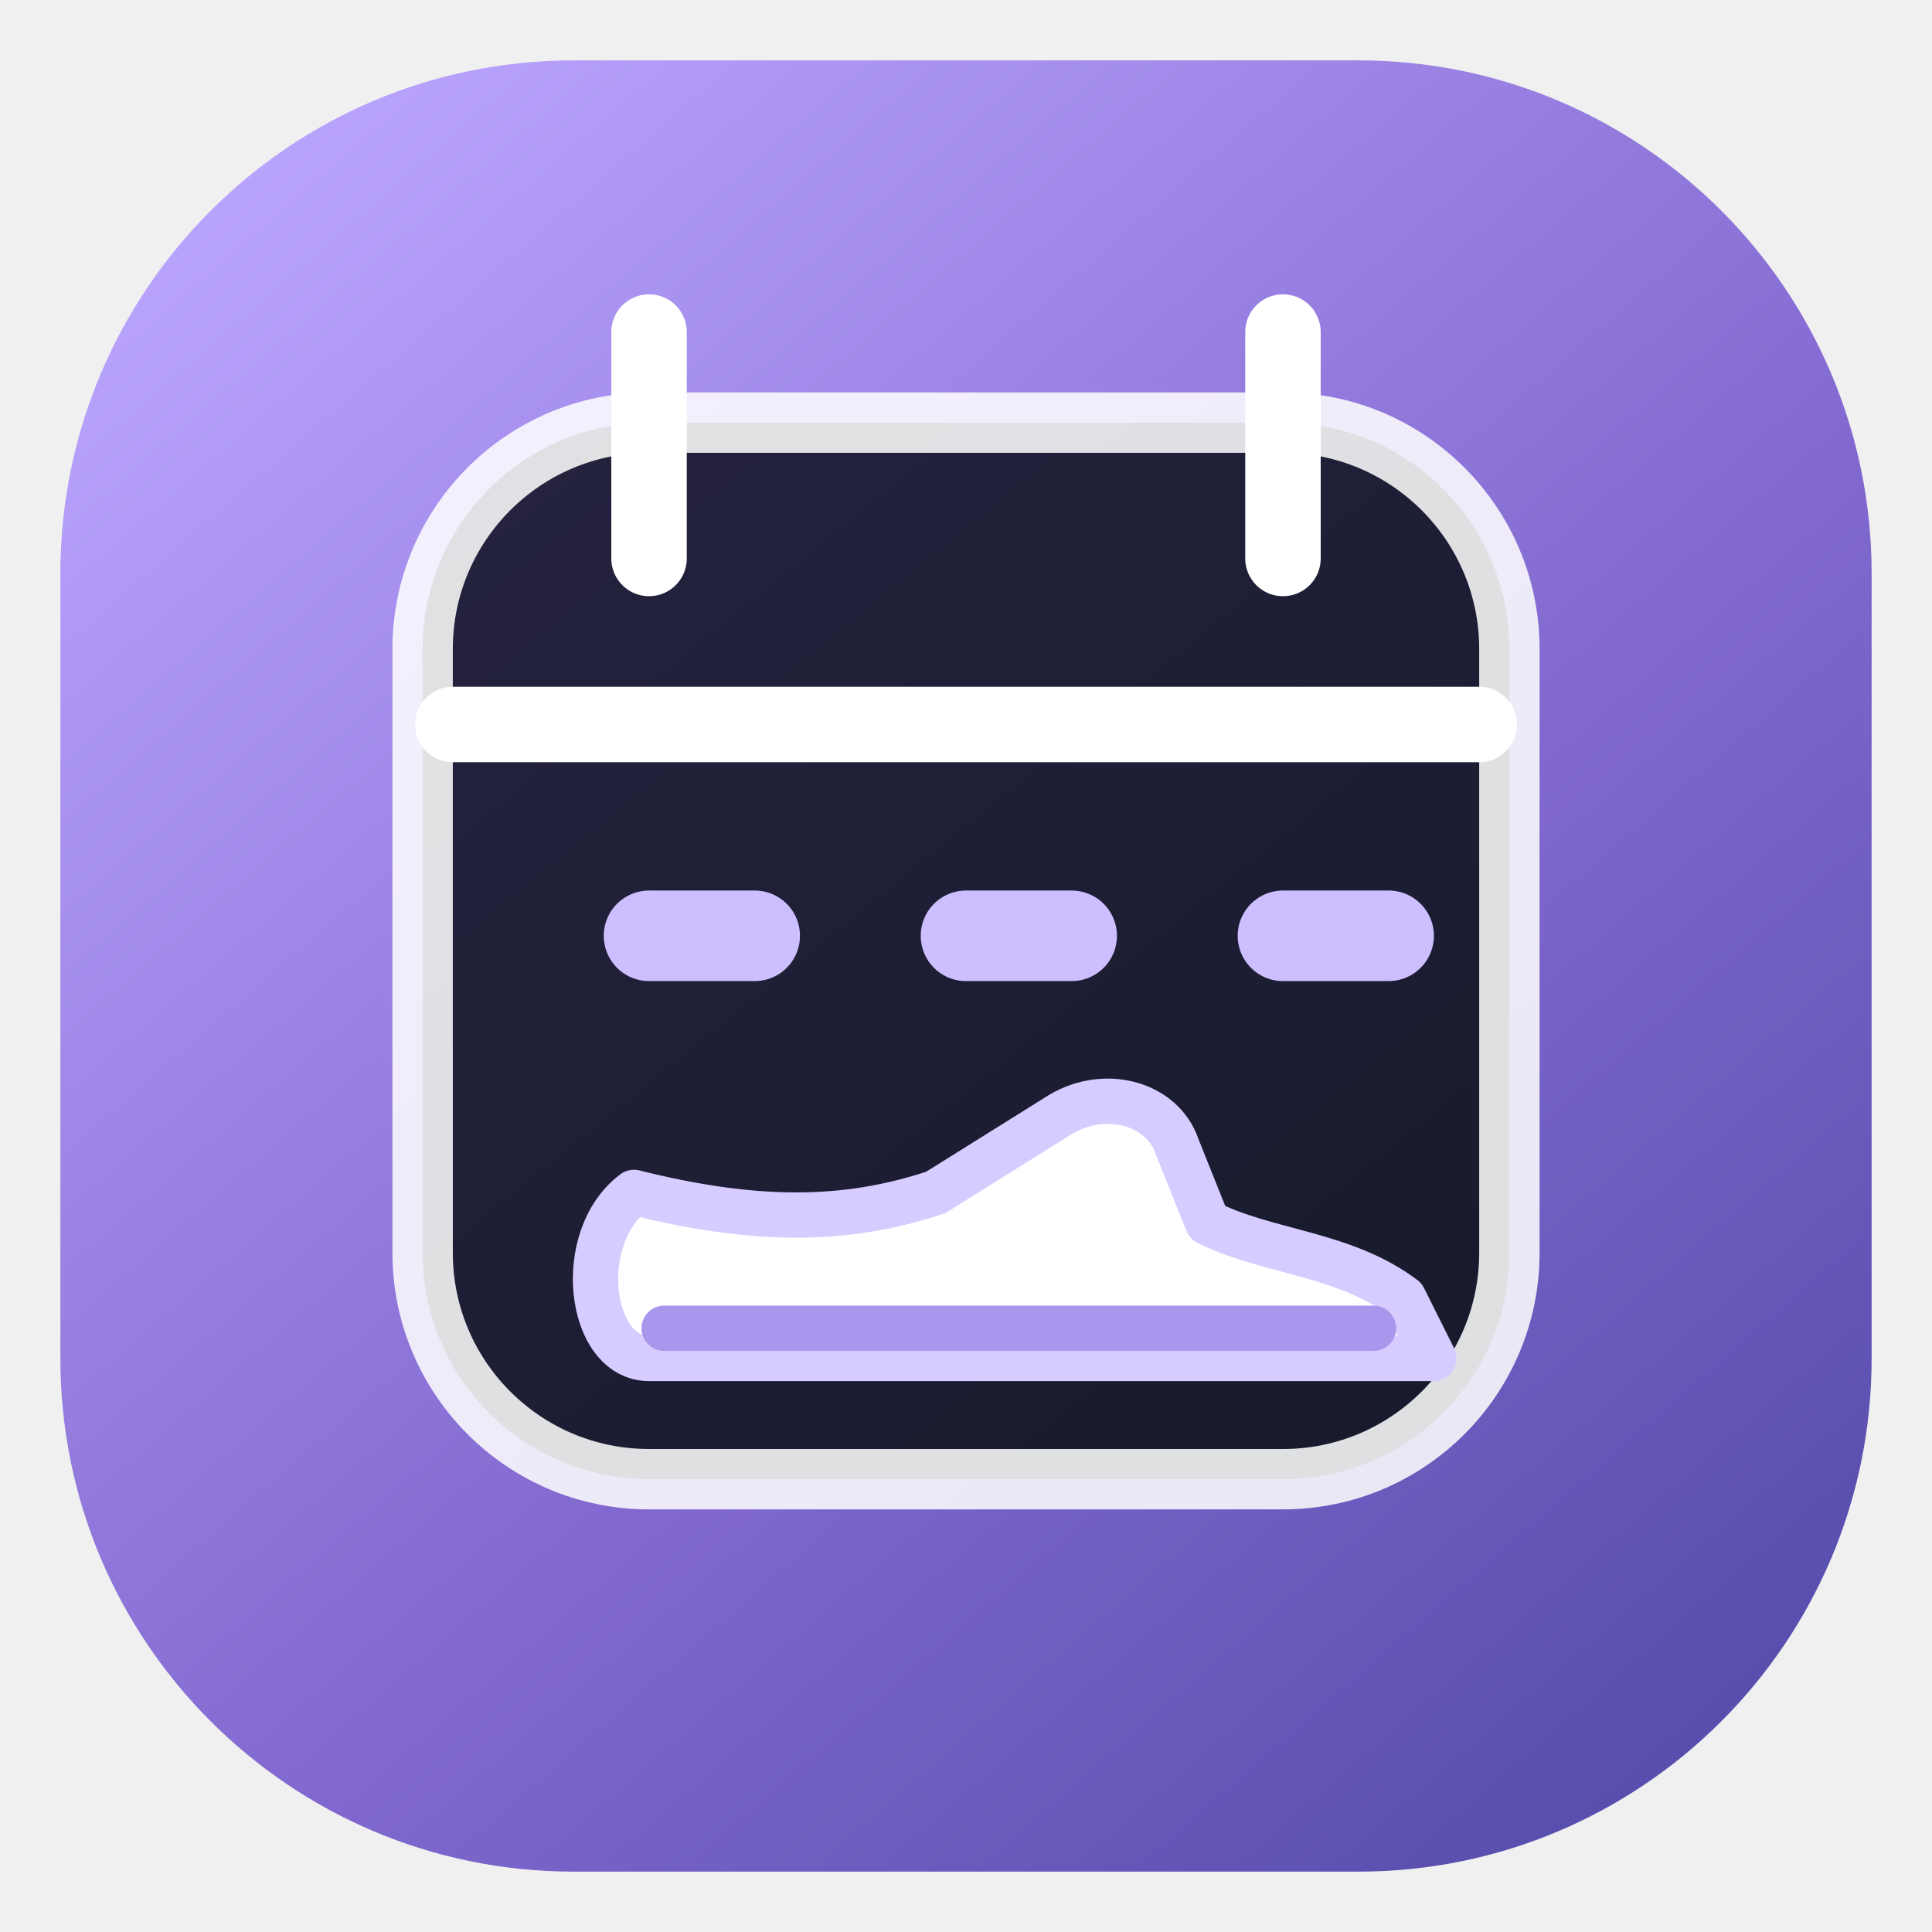
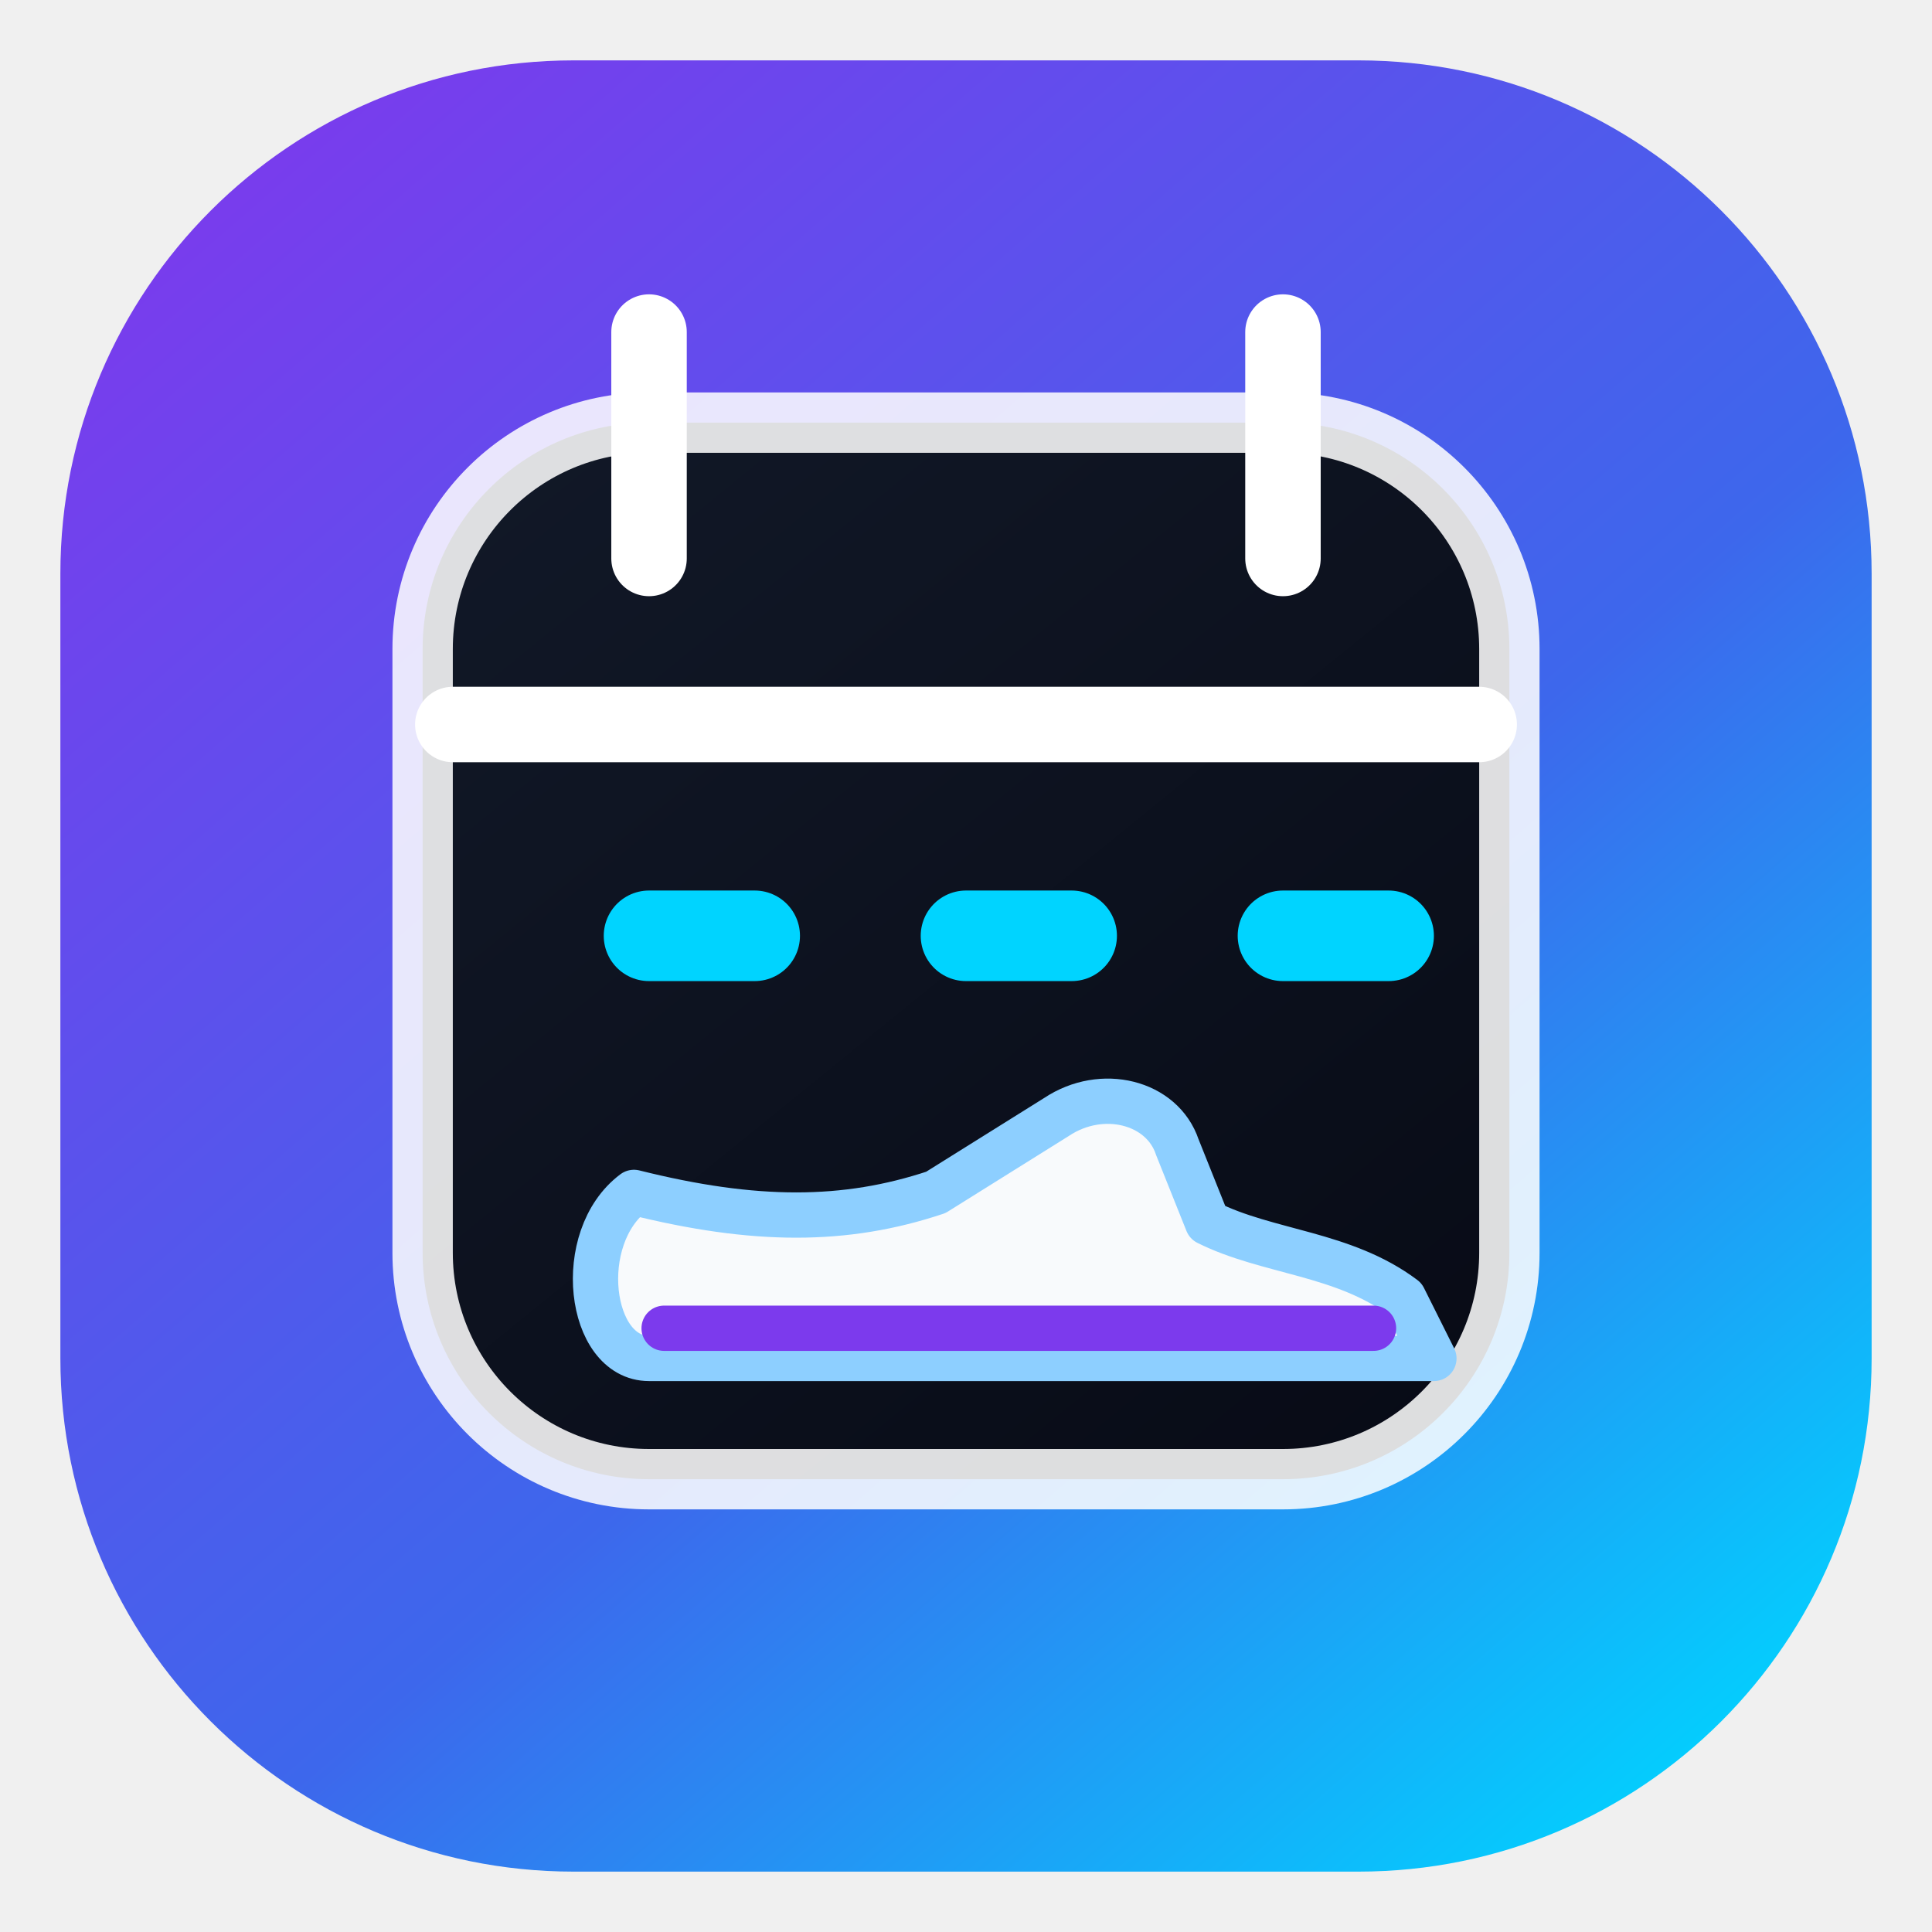
<svg xmlns="http://www.w3.org/2000/svg" viewBox="0 0 128 128">
  <defs>
    <linearGradient id="tile" x1="13" y1="8" x2="112" y2="122" gradientUnits="userSpaceOnUse">
-       <stop stop-color="#bca7ff" />
-       <stop offset=".58" stop-color="#8269d0" />
-       <stop offset="1" stop-color="#544caa" />
+       <stop stop-color="#7c3aed" />
+       <stop offset=".58" stop-color="#3d67ec" />
+       <stop offset="1" stop-color="#00d4ff" />
    </linearGradient>
    <linearGradient id="page" x1="36" y1="29" x2="92" y2="98" gradientUnits="userSpaceOnUse">
-       <stop stop-color="#24223e" />
-       <stop offset="1" stop-color="#171a2c" />
+       <stop stop-color="#111827" />
+       <stop offset="1" stop-color="#080b16" />
    </linearGradient>
  </defs>
  <rect x="4" y="4" width="120" height="120" rx="34" fill="url(#tile)" />
  <rect x="28" y="28" width="72" height="70" rx="15" fill="url(#page)" stroke="#fff" stroke-opacity=".86" stroke-width="4" />
  <path d="M43 22v15M85 22v15M30 48h68" fill="none" stroke="#fff" stroke-linecap="round" stroke-width="5" />
-   <path d="M43 62h7m14 0h7m14 0h7" fill="none" stroke="#cdbfff" stroke-linecap="round" stroke-width="6" />
-   <path d="M42 79c8 2 14 2 20 0l8-5c3-2 7-1 8 2l2 5c4 2 9 2 13 5l2 4H43c-4 0-5-8-1-11Z" fill="#fff" stroke="#d7ccff" stroke-linejoin="round" stroke-width="3" />
-   <path d="M44 88h47" stroke="#a997ed" stroke-linecap="round" stroke-width="3" />
+   <path d="M43 62h7m14 0h7m14 0h7" fill="none" stroke="#00d4ff" stroke-linecap="round" stroke-width="6" />
+   <path d="M42 79c8 2 14 2 20 0l8-5c3-2 7-1 8 2l2 5c4 2 9 2 13 5l2 4H43c-4 0-5-8-1-11Z" fill="#f8fafc" stroke="#8dcfff" stroke-linejoin="round" stroke-width="3" />
+   <path d="M44 88h47" stroke="#7c3aed" stroke-linecap="round" stroke-width="3" />
</svg>
